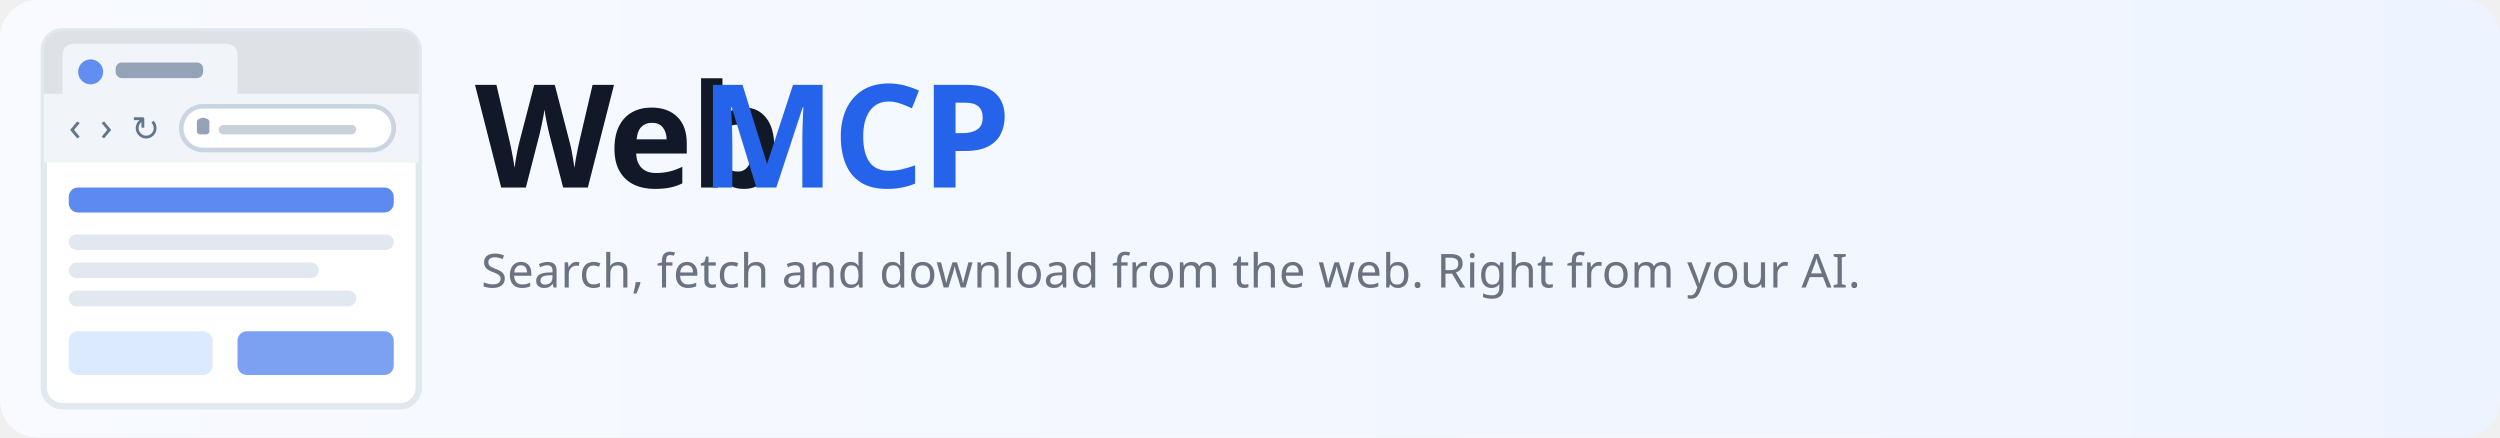
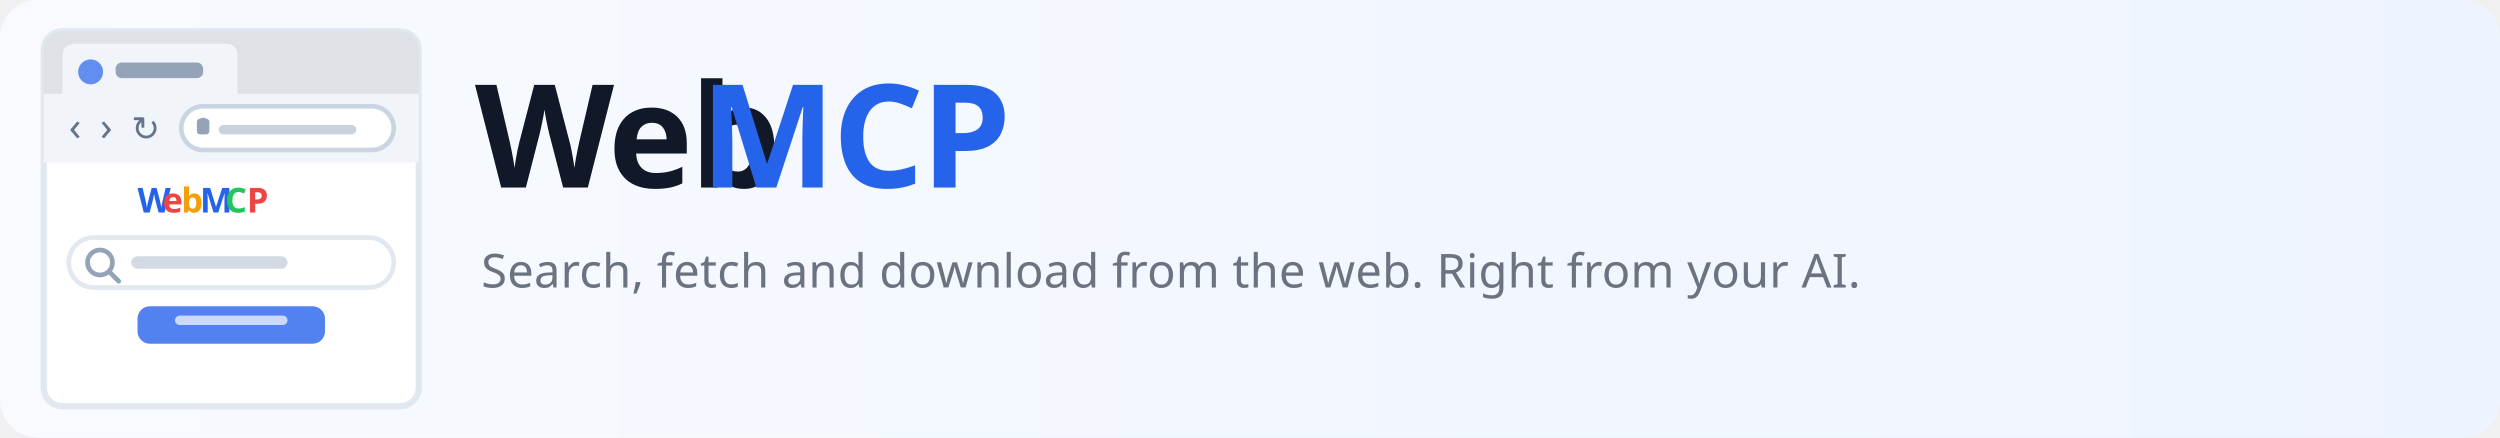
<svg xmlns="http://www.w3.org/2000/svg" viewBox="0 0 800 140">
  <defs>
    <linearGradient id="bg" x1="0%" y1="0%" x2="100%" y2="0%">
      <stop offset="0%" style="stop-color:#f8faff;stop-opacity:1" />
      <stop offset="100%" style="stop-color:#eef4ff;stop-opacity:1" />
    </linearGradient>
  </defs>
  <rect width="800" height="140" rx="12" fill="url(#bg)" />
  <g transform="translate(14, 10)">
    <rect x="0" y="0" width="120" height="120" rx="6" fill="white" stroke="#e2e8f0" stroke-width="2" />
    <rect x="0" y="0" width="120" height="22" rx="6" fill="#dee1e6" />
    <rect x="0" y="16" width="120" height="6" fill="#dee1e6" />
    <path d="M6 22 L6 8 Q6 4 10 4 L58 4 Q62 4 62 8 L62 22 Z" fill="#f1f5f9" />
    <circle cx="15" cy="13" r="4" fill="#2563eb" opacity="0.7" />
    <rect x="23" y="10" width="28" height="5" rx="2" fill="#94a3b8" />
    <rect x="0" y="20" width="120" height="22" fill="#f1f5f9" />
    <text x="8" y="35" font-family="system-ui" font-size="13" fill="#64748b">‹</text>
    <text x="18" y="35" font-family="system-ui" font-size="13" fill="#64748b">›</text>
    <text x="28" y="35" font-family="system-ui" font-size="11" fill="#64748b">↻</text>
    <rect x="44" y="24" width="68" height="14" rx="7" fill="white" stroke="#cbd5e1" stroke-width="1.5" />
    <rect x="49" y="28" width="4" height="5" rx="1" fill="#94a3b8" />
    <path d="M49.5 29.5 Q51 27 52.5 29.5" fill="none" stroke="#94a3b8" stroke-width="1.2" />
    <rect x="56" y="30" width="44" height="3" rx="1.5" fill="#94a3b8" opacity="0.5" />
-     <rect x="8" y="50" width="104" height="8" rx="3" fill="#2563eb" opacity="0.75" />
-     <rect x="8" y="65" width="104" height="5" rx="2.5" fill="#e2e8f0" />
-     <rect x="8" y="74" width="80" height="5" rx="2.5" fill="#e2e8f0" />
-     <rect x="8" y="83" width="92" height="5" rx="2.5" fill="#e2e8f0" />
-     <rect x="8" y="96" width="46" height="14" rx="3" fill="#dbeafe" />
-     <rect x="62" y="96" width="50" height="14" rx="3" fill="#2563eb" opacity="0.6" />
+     <text x="30" y="58" font-family="'Segoe UI', system-ui, sans-serif" font-size="11" font-weight="800" fill="#2563eb">W</text>
+     <text x="38" y="58" font-family="'Segoe UI', system-ui, sans-serif" font-size="11" font-weight="800" fill="#ef4444">e</text>
+     <text x="44" y="58" font-family="'Segoe UI', system-ui, sans-serif" font-size="11" font-weight="800" fill="#f59e0b">b</text>
+     <text x="50" y="58" font-family="'Segoe UI', system-ui, sans-serif" font-size="11" font-weight="800" fill="#2563eb">M</text>
+     <text x="58" y="58" font-family="'Segoe UI', system-ui, sans-serif" font-size="11" font-weight="800" fill="#22c55e">C</text>
+     <text x="65" y="58" font-family="'Segoe UI', system-ui, sans-serif" font-size="11" font-weight="800" fill="#ef4444">P</text>
+     <rect x="8" y="66" width="104" height="16" rx="8" fill="white" stroke="#e2e8f0" stroke-width="1.5" />
+     <circle cx="18" cy="74" r="4" fill="none" stroke="#94a3b8" stroke-width="1.5" />
+     <line x1="21" y1="77" x2="24" y2="80" stroke="#94a3b8" stroke-width="1.5" stroke-linecap="round" />
+     <rect x="28" y="72" width="50" height="4" rx="2" fill="#94a3b8" opacity="0.4" />
+     <rect x="30" y="88" width="60" height="12" rx="4" fill="#2563eb" opacity="0.8" />
+     <rect x="42" y="91" width="36" height="3" rx="1.5" fill="white" opacity="0.7" />
  </g>
  <text x="152" y="60" font-family="'Segoe UI', system-ui, sans-serif" font-size="46" font-weight="800" fill="#111827" letter-spacing="-1">Web</text>
  <text x="224" y="60" font-family="'Segoe UI', system-ui, sans-serif" font-size="46" font-weight="800" fill="#2563eb" letter-spacing="-1"> MCP</text>
  <text x="154" y="92" font-family="'Segoe UI', system-ui, sans-serif" font-size="15" fill="#6b7280" letter-spacing="0.1">Search, fetch and download from the web. Right from your AI.</text>
</svg>
